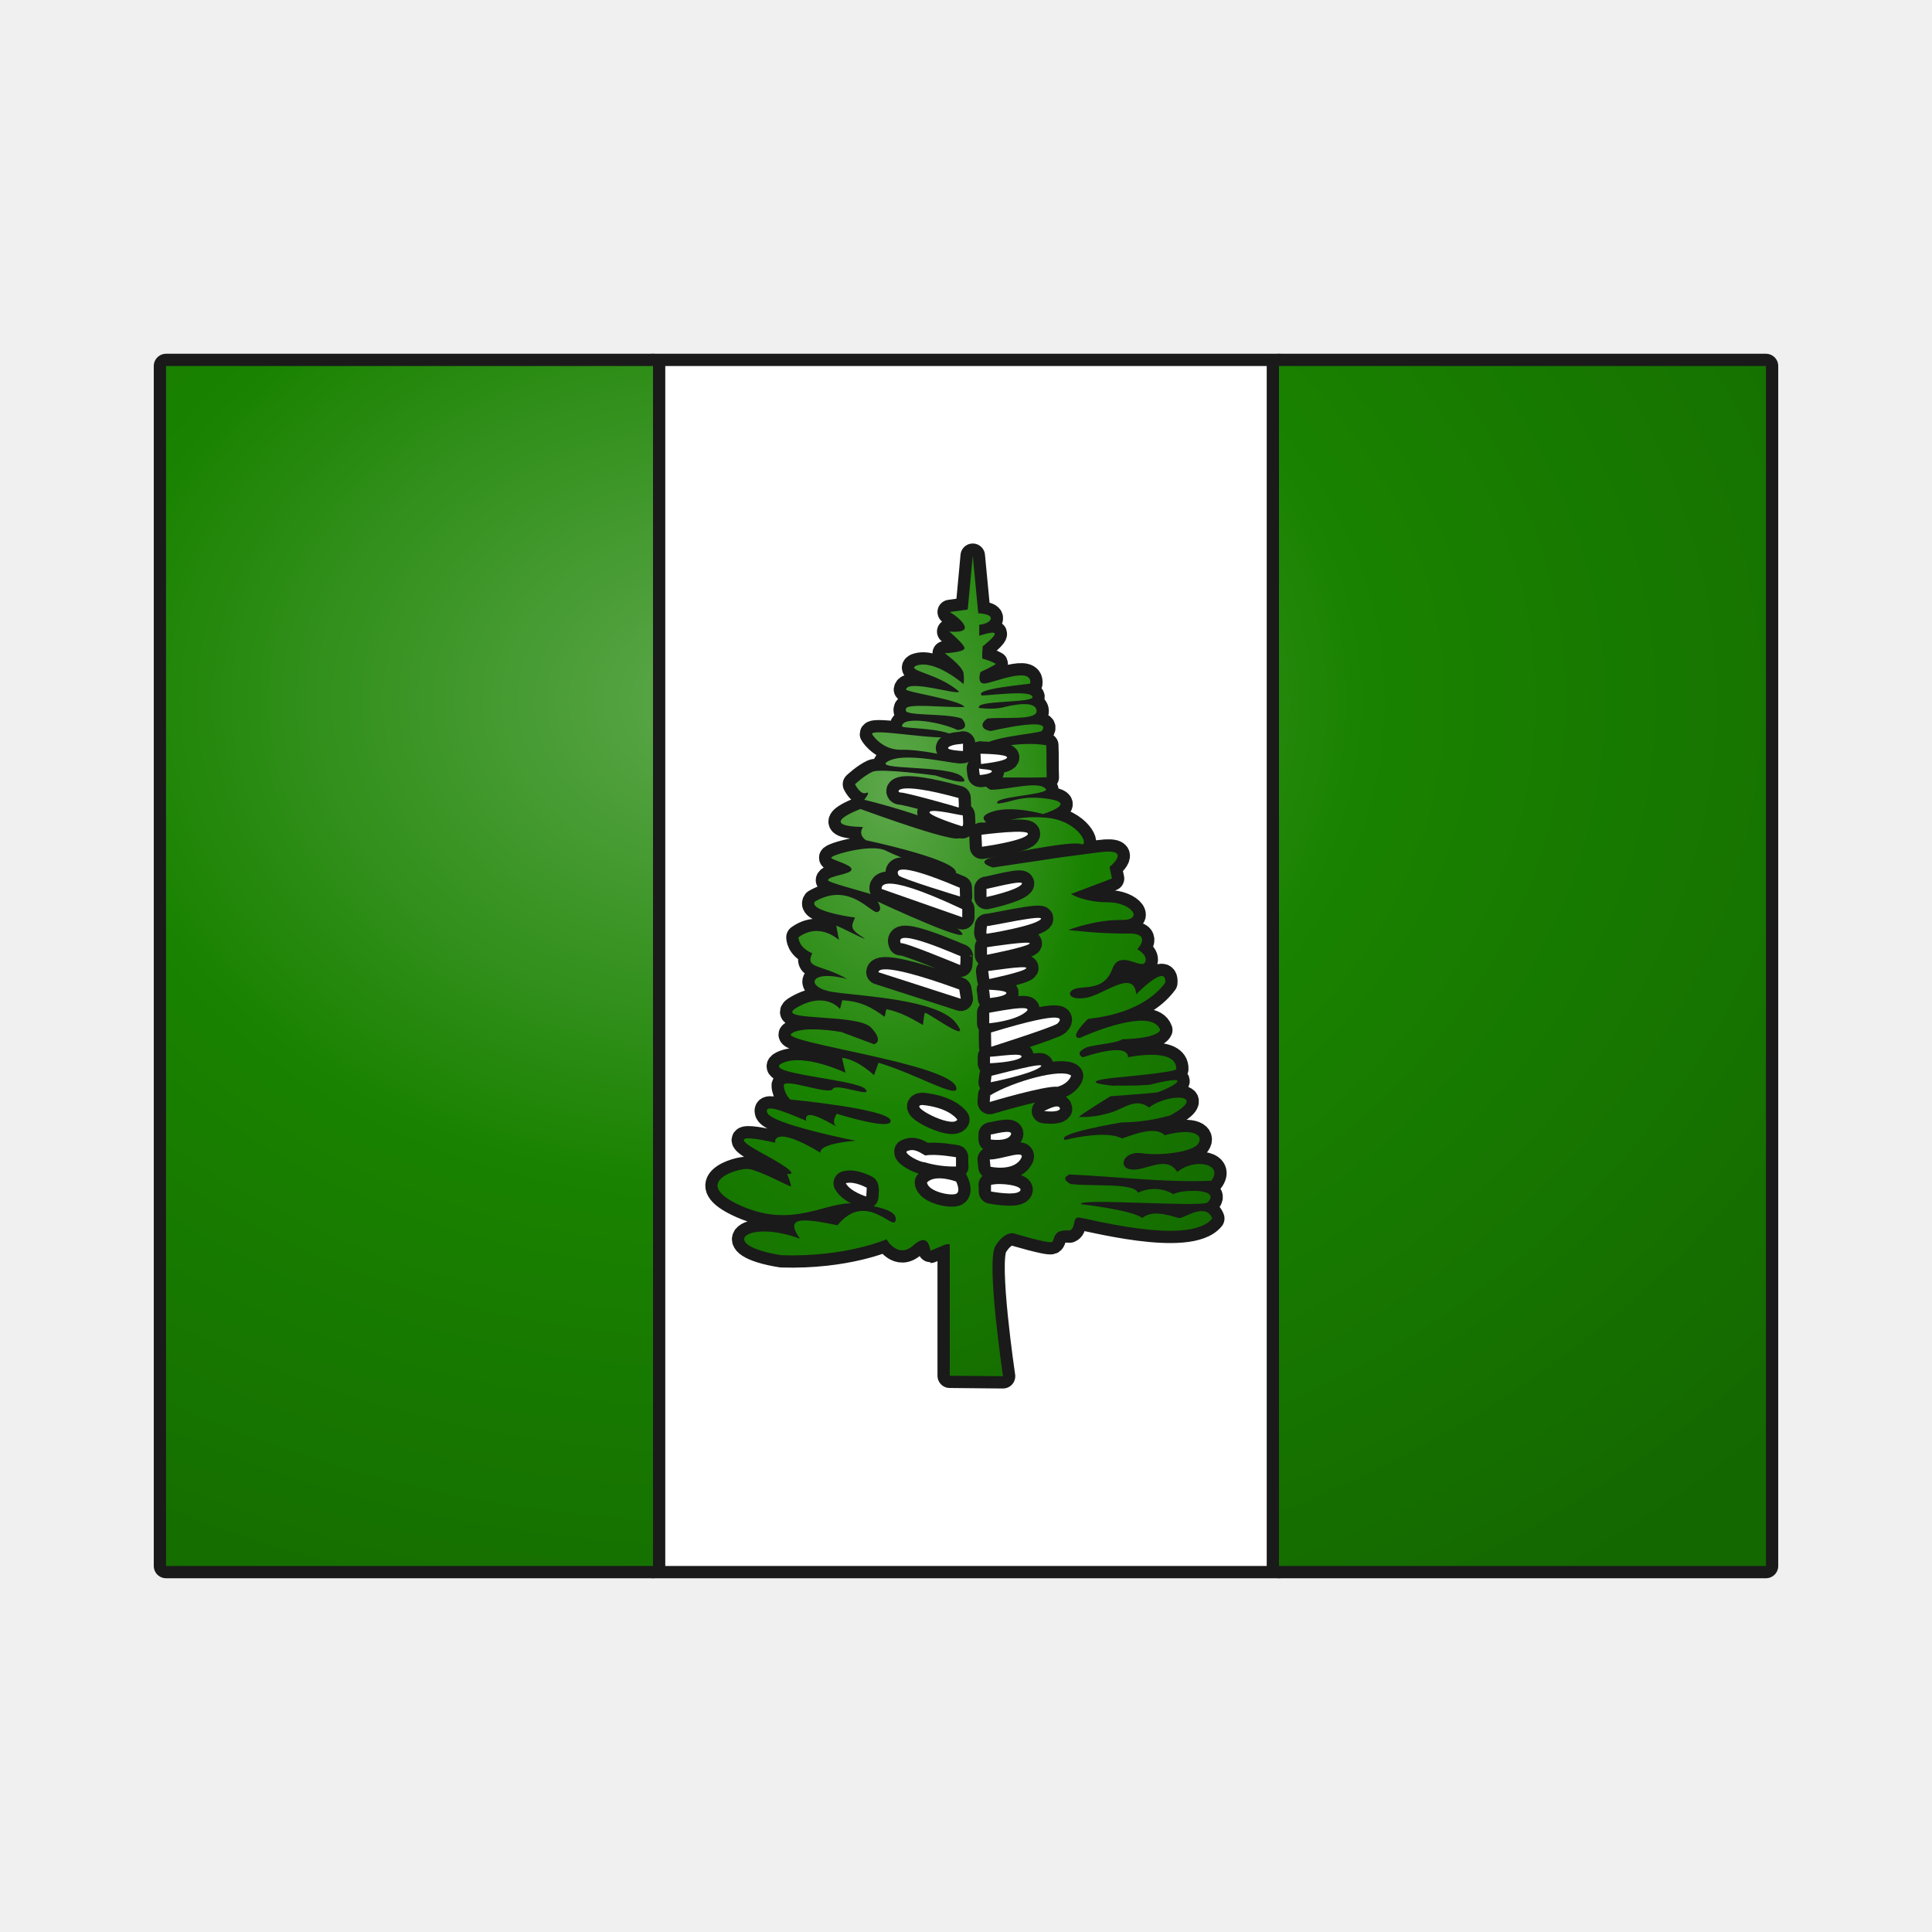
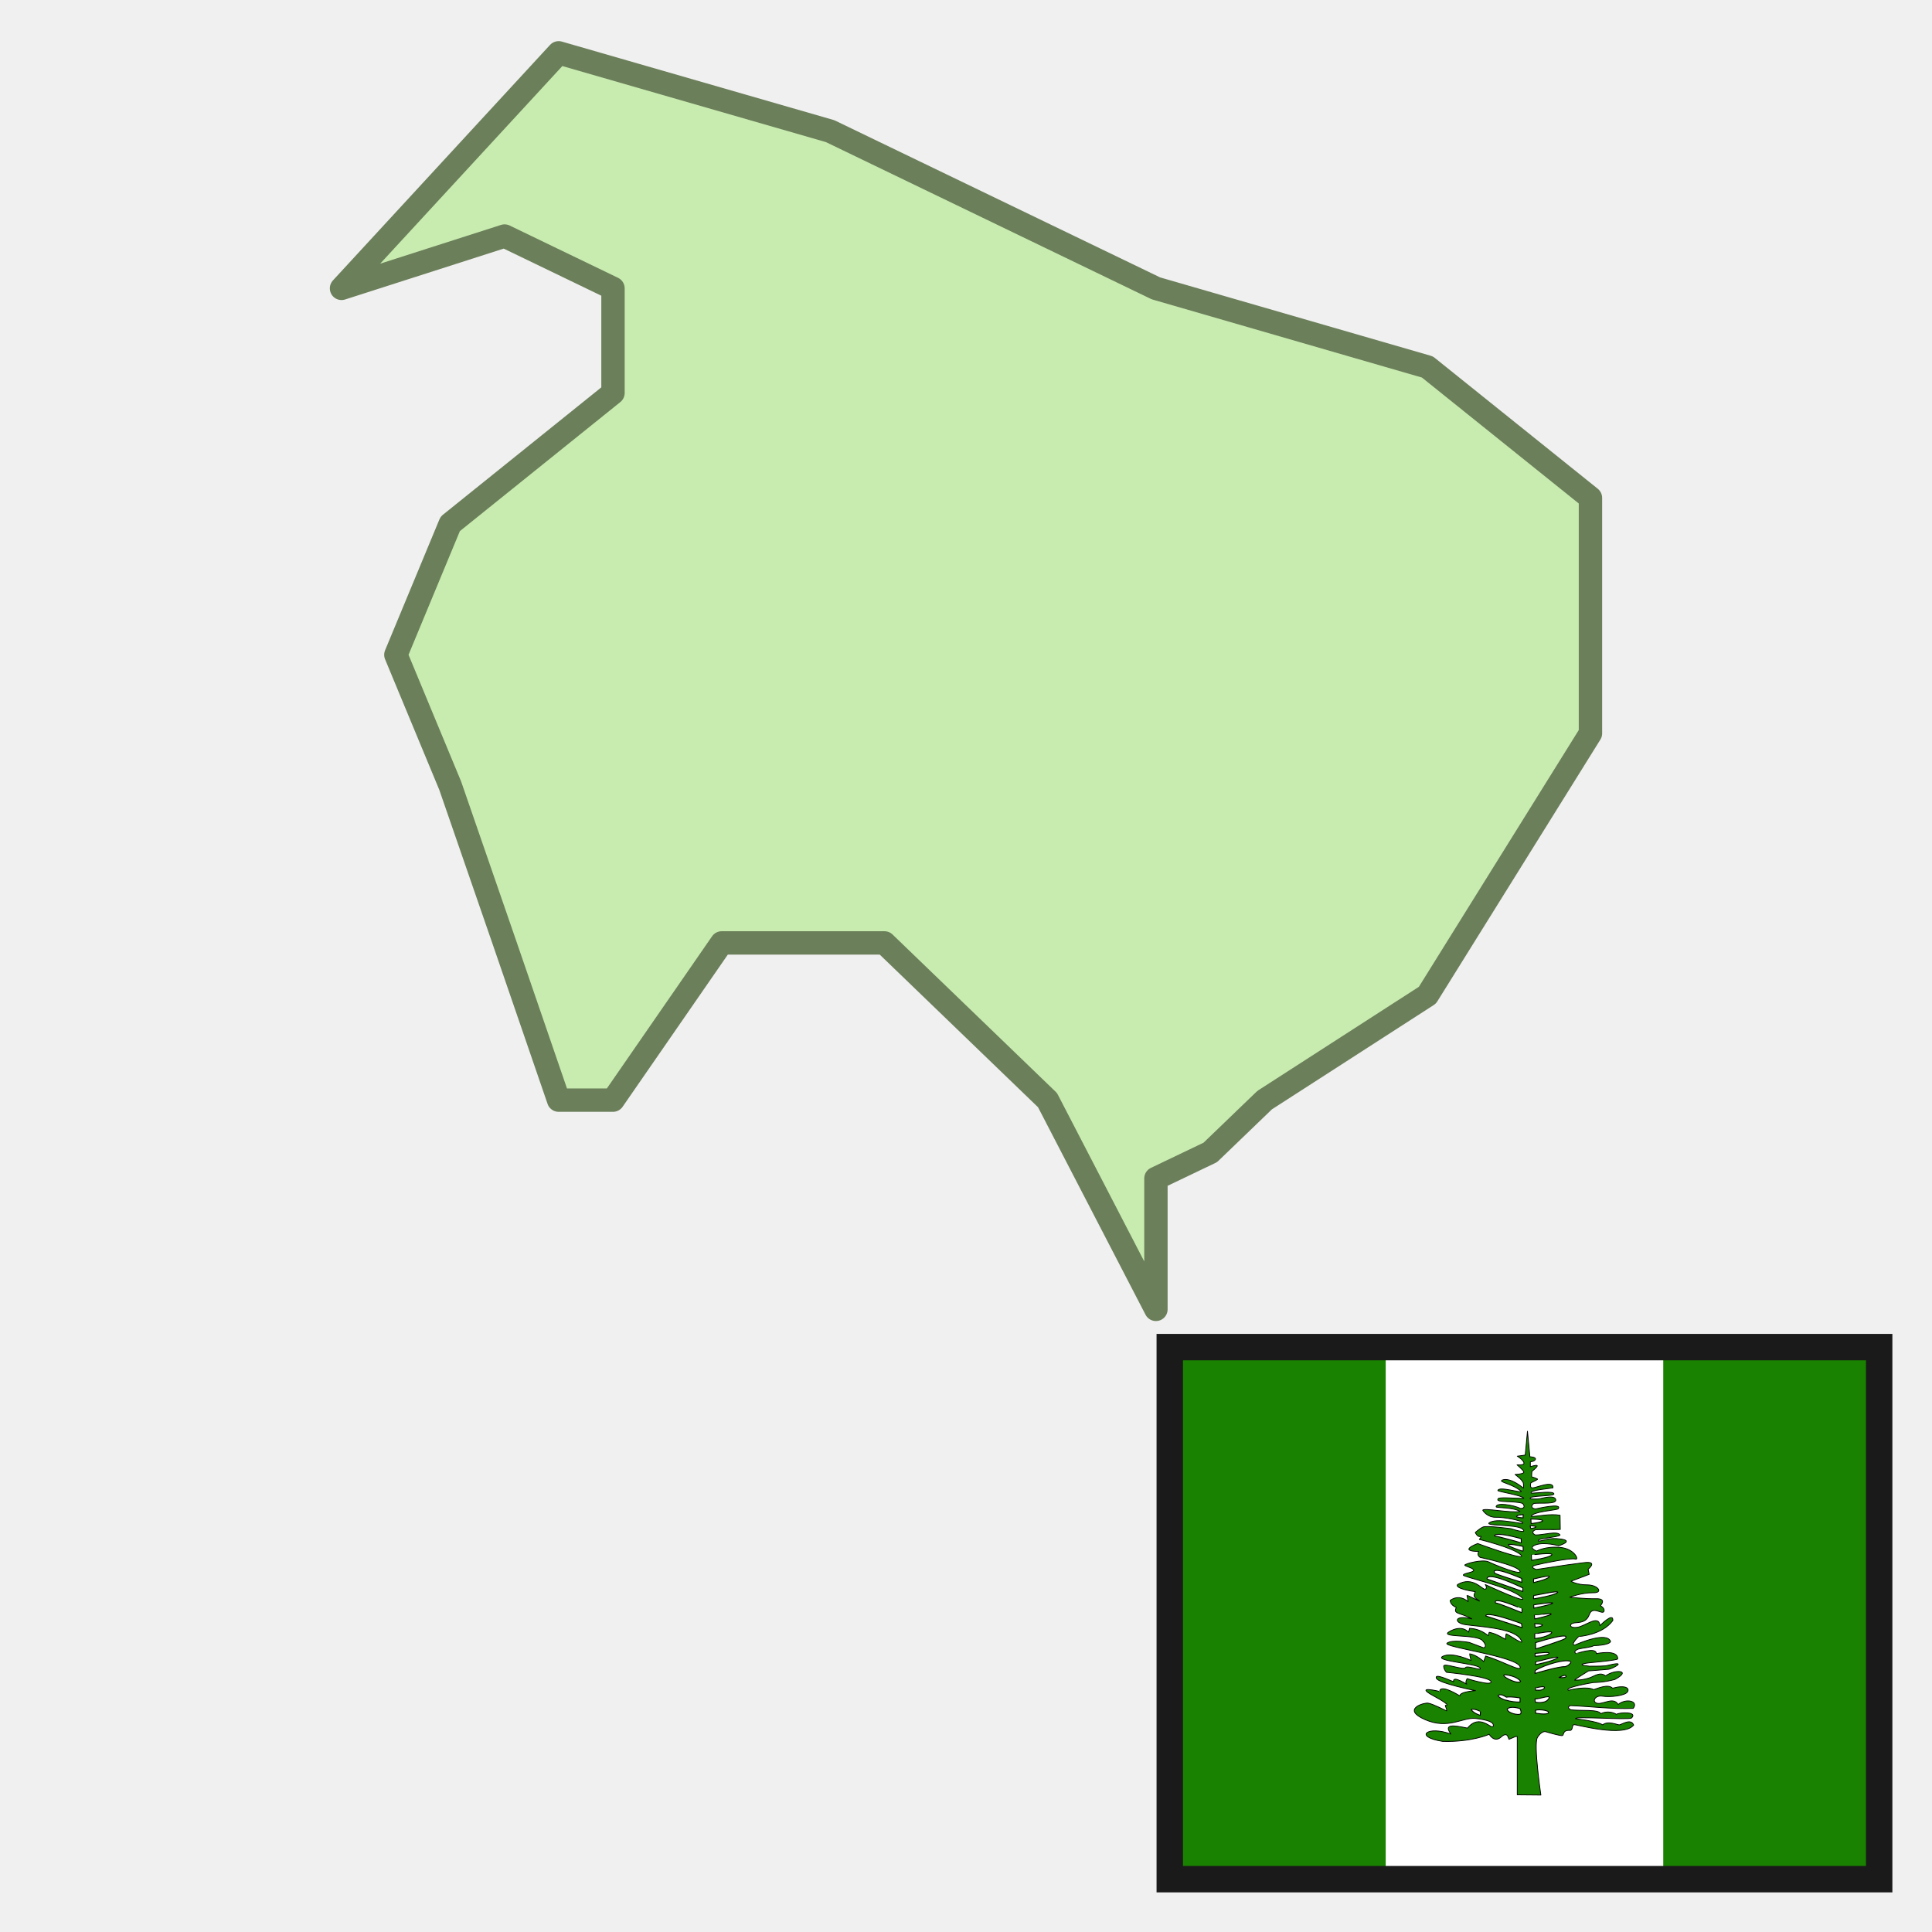
- <svg xmlns="http://www.w3.org/2000/svg" viewBox="0 0 512 512" data-copyright="© 2026 Sensory App House">
-   <defs>
-     <radialGradient id="s3d_198200" cx="0.35" cy="0.28" r="0.9">
-       <stop offset="0" stop-color="#5ea84c" />
-       <stop offset="0.45" stop-color="#198200" />
-       <stop offset="1" stop-color="#146800" />
-     </radialGradient>
-   </defs>
-   <g data-fit="1" transform="translate(44.00 97.00) scale(0.6625)">
+ <svg xmlns="http://www.w3.org/2000/svg" viewBox="0 0 512 512">
+   <g transform="translate(57.75 -17.75) scale(0.7744)">
+     <path d="M 209.5 67.8 L 321.0 121.6 L 413.9 148.5 L 469.7 193.3 L 469.7 273.9 L 413.9 363.5 L 358.2 399.4 L 339.6 417.3 L 321.0 426.2 L 321.0 453.1 L 321.0 471.0 L 283.9 399.4 L 228.1 345.6 L 172.4 345.6 L 135.2 399.4 L 116.6 399.4 L 98.1 345.6 L 79.5 291.8 L 60.9 247.0 L 79.5 202.2 L 135.2 157.4 L 135.2 121.6 L 98.1 103.7 L 42.3 121.6 L 116.6 41.0 L 209.5 67.8 Z" fill="#c8ecb0" stroke="#6b7f5a" stroke-width="8" stroke-linejoin="round" fill-rule="evenodd" />
+   </g>
+   <rect x="310" y="357" width="188" height="141" fill="#ffffff" />
+   <g transform="translate(310 357) scale(0.29375)">
    <g fill-rule="evenodd">
-       <path fill="#fff" d="M194.8 0h250.4v480H194.8z" stroke="#1a1a1a" stroke-width="9.81" stroke-linejoin="round" stroke-linecap="round" paint-order="stroke fill" />
-       <path fill="url(#s3d_198200)" data-flat="#198200" d="M0 0h194.8v480H0zm445.2 0H640v480H445.2z" stroke="#1a1a1a" stroke-width="9.81" stroke-linejoin="round" stroke-linecap="round" paint-order="stroke fill" />
-       <path fill="url(#s3d_198200)" data-flat="#198200" stroke="#1a1a1a" stroke-linecap="round" stroke-linejoin="round" stroke-width="9.81" d="M313.5 351.3v52.6l21.3.2s-6.8-45.8-3.1-52c3.7-6 7.2-5.2 7.2-5.2s13.9 4.2 15.4 3.5c1.5-.6-.2-5.2 7.2-4.6 2.4-.9 1.1-5 3.3-5.2s44.5 11.8 53.7.4c-2.4-6.4-10.7-.5-12.9-.2-2 0-10.3-4-15.1 0-4.4-3.3-24.4-5.5-24.4-5.5-2.6-2.6 47.6 1.3 50.5-.7 5.9-5.9-11-5.2-13.6-3.3a15 15 0 0 0-14.2-.6c-1.7-4.1-18-2.4-27-3.5-3-1.7-2.5-2.7-.5-3.8 19 .8 37.8 3.3 56.8 2.5 5.1-6.7-6.5-9.3-13.6-3.5-4.2-7-12.7-.3-18.4-1s-3-7.6 4.2-6.5 20.1-.4 22.5-3.7-1.4-6.7-13.3-3.5c-4-4-13 0-17.1 1.3-5.6-3.1-18.5-.5-22.8.6-4.3-2.6 22.5-7 22.5-7 10.4-.2 16.3-2 19.5-2.8 15.7-8.4-.2-9.3-8.4-3.2-5.1-4-10 .3-14.6 1.8a38 38 0 0 1-13.4 2c0-.6 12.6-8.3 12.6-8.3s15.3-1.1 18.4-1.5c3-.5 18.8-8.5-2.7-3.1-7.4.6-11.8.2-14.7.4-16.5-1.7 1.6-3.3 1.6-3.3s23.4-2.1 23.7-3.3c.4-9-19.1-4.8-19.3-4.8 0-6.5-18.2.2-18.2 0-3.5-2 2-4.1 2-4.1 4.8-1.2 12-1.6 13.9-3.1 0 0 13.6-.1 15.2-3.7-3.3-9.3-28.8 1.6-32.2 3.2-4.6 0 3-7.4 3.3-7.6.2-.3 21-1.1 30.9-14.5.7-8.1-11.6 4.6-11.6 4.6-1-10.6-13.4.7-20.6 1.5-7.3 1-7.5-3.3-2.5-4 5-.6 10.8-.1 13.6-7.8 2.9-7.7 11.4.4 13-2.4 1.5-2.9-3.1-5.3-3.1-5.3s6.4-6.6-4-6.3c-10.2.2-23.6-1.4-23.6-1.4s10.7-4.1 20.8-4c10 .3 4.6-7.1-5-7.1s-14.7-3.3-14.7-3.3l16.4-6.2-1-4.6s9.6-7.7-4-5.9l-15.2 2-27.4 4.1c-.2 0-7.4-2.2-.4-4s31.8-6.7 35.5-5.4-.4-9.2-13.6-10.5S331 184 331 184s-8.5-3.1-.6-5.7c7.9-2.7 20.4.9 20.4.9s14-4.2 2.4-6-15.3 1.6-20.6 1.8c-2.1-2.7 18.2-3.3 19.5-5.5-2.2-4-14.8 0-22.2 0-3-1.3-3.3-3.5.3-4.8 7.5-.3 14.6.1 22.1-.2-.2-4 0-8.7-.2-12.8-9.6-1.7-20.8 1.3-26.1 1 1.4-4.3 22-5.5 24.3-6.7 4.8-6-20.1 0-20.4 0-4.3-.6-4-3.4-1.3-5 6.4-.7 20.6 1 19.6-3.4-.8-4-10-1.9-13.6-1-3.8.9-9.3.2-9.3.2-2.3-3.2 21.5-1.9 21.3-4.4-.3-2.8-15.1-.8-20.2-.6-3.9-2.7 19-4.5 19.3-4.8.9-7.3-15.3 0-18.4 0s-1.5-4.6-1.5-4.6 6.3-2.9 6.1-3.3a22 22 0 0 0-5.2-2c-.5 0 0-5 0-5s5.2-4 4.8-5.1-6.2.9-6.2.9v-4.4s4.2-.4 4.6-2.4c.5-2-5-2.2-5-2.2l-2.2-23-2 21.5-7.2 1s5 2.9 6 5.8c.8 2.8-6.2 2-6.2 2s5.7 4.8 6.1 6.5c.5 1.8-7.9 2.2-7.9 2.2s7 5 7.5 7.9c.4 2.8 0 4.4 0 4.4s-11.6-10.1-19-7.3c-4 2 8.8 3 17.2 10.3 0 1.7-20.5-5-21.2-.8.4 1.1 21.9 4.2 23.4 7-7.8.3-24-1.7-23.4.9-1.7 3 15.2 1.3 22.3 3.7 2.1 2.4 1.9 4.4-1.7 4.6-6.9-3.3-22.1-5.7-22.2-1.5.1 1 15.8.4 21.5 4.1-7.6 1.8-33.4-3.5-33.5-1 .7 1.3 4.8 6.5 11.8 6.3s23.3 2.8 24.4 5-21.1-4.6-29.4-.6c-8.4 4 23.9 1.5 29.1 6.3 5.3 4.9-10.5-.4-10.5-.4s-22-3-25.2-1.5c-3.3 1.5-7 5-7 5s2.2 4.4 4.4 3.5-.7 2.7-.7 2.7 30.7 7.4 37.5 14-39-10.3-39-10.3-18.5 6.8 1 7.2c-2.2 3.3 1.2 5.3 1.2 5.3s32.4 6.8 35.7 12-22.1-5-27.9-7.9c-5.7-2.8-21.9 1.8-21.7 2.9.3 1 8 2.6 8.1 4.6.3 2-9.4 2.6-9.4 4.4 0 1.7 41 10.3 52 19.5s-32.2-11-32.2-11 2.4 3.3 0 4.2c-2.5.9-11-12.3-25-4.2-2.6 3.4 12.2 6 16 6.4-1.3 3.3-2.4 4.4 2.8 7.7s-10.3-4.8-10.3-4.4l1.1 5.7c-4.8-4-10.7-5.1-16.2-1.1 0 0-.2 4 5.5 6.4-3.1 6.3 3.5 4.3 14 10.3-15.6-4.1-16.9 3.5-5.7 5.2s41.9 2.9 49.1 12.3-10.3-3.6-12.3-4c-.4.3-.8 4.9-.8 4.9-4.7-2.7-9-5.2-14.6-6.3-.5.9-.3 2.1-.8 3-5-3.7-9.5-6.2-16.9-6.6l-.9 3.5s-6.1-7.7-18.2 0c-6.7 4.9 25.5 1.8 30.7 7.5 5.3 5.7 1.1 6.6 1.1 6.6l-13.1-4.9s-15.6-2.8-20 .7 64 12 66 21.5c1.4 5-16-5.4-31.1-9.9l-1.8 5s-6-6-12.7-7c-.2 0 1.3 6 1.3 6s-16.8-8-25.4-3.8 29.8 6.4 33.3 10.3-11.6-2.6-13 0c-1.2 2.7-19.9-4.8-19.6-1.3s2.6 5.5 2.6 5.5 38.8 3.7 40.1 8.3-21.5-2.6-21.5-2.6-2.2 3.3-.4 4.8c1.7 1.6-13.2-8.7-11.8-2-4.9-1.9-17.4-7.8-15.6-3.2s35.3 11.2 35.3 11.2-14.7 1-14 4.8c-19-11.5-18.5-4.2-18-4s-24.4-6.1-5.7 4 10 8.3 10.3 8.5c.2.2 2 5 1.5 5s-12.7-6.5-16.9-7-23.9 5.5-2.8 14.8 34-2.2 45.6-1c11.6 1.4 17 3.4 16 7-1.1 3.8-11.9-12.1-23.2 1.7-13-2.6-21.7-4-15 5.4-21-7.9-34 2.4-7.4 6.6 26 .8 42-6.4 42-6.4s4.5 8.1 10.8 2.4 6.6 2.2 6.8 2.2l6.2-2.6z" paint-order="stroke fill" />
-       <path fill="#fff" stroke="#1a1a1a" stroke-linecap="round" stroke-linejoin="round" stroke-width="9.81" d="M316 320.2v-3.7s-8.2-1.5-12.3-.7c-2.3-1.3-4.6-3.1-7.5-1.6-.5 1.2 5.3 4.3 7.2 4.3a41 41 0 0 0 12.7 1.7zm0 6s-8.3-3.1-11.6.4c.5 3.7 9.7 5.5 11.7 4.5 1.9-1 0-4.8-.1-5zm14 1.4v2.6s9.8 1.9 11.6-.2-8-3.5-11.7-2.4zm-.5-10.2.3 2.9s8.6 1.9 11.9-2.8-7.5 0-12.2-.1m.4-10v2s6.5 1 8-1.8c1.4-2.8-7.8 0-8-.2m-13.4-6c-1-1.3-4.5-4.8-13.8-5.8-6.5 0 11.7 9.5 13.8 5.9zm13.2-9.7-.2 2.7s22-6.6 27.1-6.1c4.6-1.3 5.6-4.5 5.4-4.5-4-2.9-22.9 2.3-32.3 7.9m.5-7.8-.3 2.6s15.5-3 19.7-6-19.2 3.5-19.4 3.4m-.6-7.6v2.6s10.3-.4 12.5-2.4c1.3-2.1-9.2-.3-12.5-.2m21.6 21.7s5.4.8 6.4-.8c-.2-2.8-6.4 1-6.4.8M330 266.6l.1 5.7s24.9-7.9 26.5-9.3c1.5-1.5 5-6-26.6 3.6m-.7-7.9v4.2s10-.8 14.6-4.5-14.6.4-14.6.3m-12-9.3.6 3.7-32.9-10.6c.1 0-1.6-5.4 32.3 6.9m.5-13.3c0 .4 0 3.6-.2 3.5 0 0-22.8-9.5-23.7-8.7-3-7 24 5.4 24 5.2zm11.1 6 .4 3.1s14-2.9 14.8-4.3-15.2 1.2-15.2 1.1zm.3 7.4c.2.7.4 3.3.4 3.3s5.6-.5 6.5-1.8c.8-1.3-6.9-1.5-6.9-1.5m-.8-17v3s15.4-3 17-4.4c1.7-1.5-17.3 1.4-17 1.4m0-8.5c0 .2-.5 3.1-.1 3.1s18.6-3 21.5-5.7c2.8-2.5-21 2.9-21.3 2.6zm-.2-14.9v3.3s11.8-2.5 14-5-14 2-14 1.7m-2-21.6.2 4.8s16-2.2 18.2-4.8c2.3-2.7-18.5 0-18.4 0m-7.4-36.5v3s-7.5-.3-5.7-1.6 5.7-1.1 5.7-1.4m7 4 .2 4.2s9.7-1 10.4-2.5-10.4-1.6-10.6-1.6zm-.6 6s.2 2.6.4 2.6 3.9-.3 4.7-1.3-4.7-1-5-1.3zm-8.2 11.8c0 .3.3 4 0 3.8s-21.2-6.1-23.2-6c-1.9 0-2.4-4.9 23.2 2.2m1.7 6.9c0 .7.5 4.6-.3 4.4-.7-.2-14.3-4.5-12.9-5.8s13.2 1.7 13.2 1.4m-1.2 29 .1 3.5s-23.7-7.2-24.5-8.4-3.1-6.8 24.4 4.9m1 8.5v3.3l-32.2-11.3s-2.6-8.4 32.1 8z" paint-order="stroke fill" />
-       <path fill="#fff" stroke="#1a1a1a" stroke-linejoin="round" stroke-width="9.81" d="m280.3 328.7-.2 3.5s-6.2-1.8-8.2-5.3c3.6-1 8.5 1.9 8.4 1.8z" stroke-linecap="round" paint-order="stroke fill" />
+       <path fill="#fff" d="M194.8 0h250.4v480H194.8z" />
+       <path fill="#198200" d="M0 0h194.8v480H0zm445.2 0H640v480H445.2z" />
+       <path fill="#198200" stroke="#000" stroke-linecap="round" stroke-linejoin="round" stroke-width=".7" d="M313.5 351.3v52.6l21.3.2s-6.8-45.8-3.1-52c3.7-6 7.2-5.2 7.2-5.2s13.9 4.2 15.4 3.5c1.5-.6-.2-5.2 7.2-4.6 2.4-.9 1.1-5 3.3-5.2s44.5 11.8 53.7.4c-2.4-6.4-10.7-.5-12.9-.2-2 0-10.3-4-15.1 0-4.4-3.3-24.4-5.5-24.4-5.5-2.6-2.6 47.6 1.3 50.5-.7 5.9-5.9-11-5.2-13.6-3.3a15 15 0 0 0-14.2-.6c-1.7-4.1-18-2.4-27-3.5-3-1.7-2.5-2.7-.5-3.8 19 .8 37.8 3.3 56.8 2.5 5.1-6.7-6.5-9.3-13.6-3.5-4.2-7-12.7-.3-18.4-1s-3-7.6 4.2-6.5 20.1-.4 22.5-3.7-1.4-6.7-13.3-3.5c-4-4-13 0-17.1 1.3-5.6-3.1-18.5-.5-22.8.6-4.3-2.6 22.5-7 22.5-7 10.4-.2 16.3-2 19.5-2.8 15.7-8.4-.2-9.3-8.4-3.2-5.1-4-10 .3-14.6 1.8a38 38 0 0 1-13.4 2c0-.6 12.6-8.3 12.6-8.3s15.3-1.1 18.4-1.5c3-.5 18.8-8.5-2.7-3.1-7.4.6-11.8.2-14.7.4-16.5-1.7 1.6-3.3 1.6-3.3s23.4-2.1 23.7-3.3c.4-9-19.1-4.8-19.3-4.8 0-6.5-18.2.2-18.2 0-3.5-2 2-4.1 2-4.1 4.8-1.2 12-1.6 13.9-3.1 0 0 13.6-.1 15.2-3.7-3.3-9.3-28.8 1.6-32.2 3.2-4.6 0 3-7.4 3.3-7.6.2-.3 21-1.1 30.9-14.5.7-8.1-11.6 4.6-11.6 4.6-1-10.6-13.4.7-20.6 1.5-7.3 1-7.5-3.3-2.5-4 5-.6 10.8-.1 13.6-7.8 2.9-7.7 11.4.4 13-2.4 1.5-2.9-3.1-5.3-3.1-5.3s6.4-6.6-4-6.3c-10.2.2-23.6-1.4-23.6-1.4s10.7-4.1 20.8-4c10 .3 4.6-7.1-5-7.1s-14.7-3.3-14.7-3.3l16.4-6.2-1-4.6s9.6-7.7-4-5.9l-15.2 2-27.4 4.1c-.2 0-7.4-2.2-.4-4s31.8-6.7 35.5-5.4-.4-9.2-13.6-10.5S331 184 331 184s-8.5-3.1-.6-5.7c7.9-2.7 20.4.9 20.4.9s14-4.2 2.4-6-15.3 1.6-20.6 1.8c-2.1-2.7 18.2-3.3 19.5-5.5-2.2-4-14.8 0-22.2 0-3-1.3-3.3-3.5.3-4.8 7.5-.3 14.6.1 22.1-.2-.2-4 0-8.7-.2-12.8-9.6-1.7-20.8 1.3-26.1 1 1.4-4.3 22-5.5 24.3-6.7 4.8-6-20.1 0-20.4 0-4.3-.6-4-3.4-1.3-5 6.4-.7 20.6 1 19.6-3.4-.8-4-10-1.9-13.6-1-3.8.9-9.3.2-9.3.2-2.3-3.2 21.5-1.9 21.3-4.4-.3-2.8-15.1-.8-20.2-.6-3.9-2.7 19-4.5 19.3-4.8.9-7.3-15.3 0-18.4 0s-1.5-4.6-1.5-4.6 6.3-2.9 6.1-3.3a22 22 0 0 0-5.2-2c-.5 0 0-5 0-5s5.2-4 4.8-5.1-6.2.9-6.2.9v-4.4s4.2-.4 4.6-2.4c.5-2-5-2.2-5-2.2l-2.2-23-2 21.5-7.2 1s5 2.9 6 5.8c.8 2.8-6.2 2-6.2 2s5.7 4.8 6.1 6.5c.5 1.8-7.9 2.2-7.9 2.2s7 5 7.5 7.9c.4 2.8 0 4.4 0 4.4s-11.6-10.1-19-7.3c-4 2 8.8 3 17.2 10.3 0 1.7-20.5-5-21.2-.8.4 1.1 21.9 4.2 23.4 7-7.8.3-24-1.7-23.4.9-1.7 3 15.2 1.3 22.3 3.7 2.1 2.4 1.9 4.4-1.7 4.6-6.9-3.3-22.1-5.7-22.2-1.5.1 1 15.8.4 21.5 4.1-7.6 1.8-33.4-3.5-33.5-1 .7 1.3 4.8 6.5 11.8 6.3s23.3 2.8 24.4 5-21.1-4.6-29.4-.6c-8.4 4 23.9 1.5 29.1 6.3 5.3 4.9-10.5-.4-10.5-.4s-22-3-25.2-1.5c-3.3 1.5-7 5-7 5s2.2 4.4 4.4 3.5-.7 2.7-.7 2.7 30.7 7.4 37.5 14-39-10.3-39-10.3-18.5 6.8 1 7.2c-2.2 3.3 1.2 5.3 1.2 5.3s32.4 6.8 35.7 12-22.1-5-27.9-7.9c-5.7-2.8-21.9 1.8-21.7 2.9.3 1 8 2.6 8.1 4.6.3 2-9.4 2.6-9.4 4.4 0 1.7 41 10.3 52 19.5s-32.2-11-32.2-11 2.4 3.3 0 4.2c-2.5.9-11-12.3-25-4.2-2.6 3.4 12.2 6 16 6.4-1.3 3.3-2.4 4.4 2.8 7.7s-10.3-4.8-10.3-4.4l1.1 5.7c-4.8-4-10.7-5.1-16.2-1.1 0 0-.2 4 5.5 6.4-3.1 6.3 3.5 4.3 14 10.3-15.6-4.1-16.9 3.5-5.7 5.2s41.9 2.9 49.1 12.3-10.3-3.6-12.3-4c-.4.3-.8 4.9-.8 4.9-4.7-2.7-9-5.2-14.6-6.3-.5.9-.3 2.1-.8 3-5-3.7-9.5-6.2-16.9-6.6l-.9 3.5s-6.1-7.7-18.2 0c-6.7 4.9 25.5 1.8 30.7 7.5 5.3 5.7 1.1 6.6 1.1 6.6l-13.1-4.9s-15.6-2.8-20 .7 64 12 66 21.5c1.4 5-16-5.4-31.1-9.9l-1.8 5s-6-6-12.7-7c-.2 0 1.3 6 1.3 6s-16.8-8-25.4-3.8 29.8 6.4 33.3 10.3-11.6-2.6-13 0c-1.2 2.7-19.9-4.8-19.6-1.3s2.6 5.5 2.6 5.5 38.8 3.7 40.1 8.3-21.5-2.6-21.5-2.6-2.2 3.3-.4 4.8c1.7 1.6-13.2-8.7-11.8-2-4.9-1.9-17.4-7.8-15.6-3.2s35.3 11.2 35.3 11.2-14.7 1-14 4.8c-19-11.5-18.5-4.2-18-4s-24.4-6.1-5.7 4 10 8.3 10.3 8.5c.2.2 2 5 1.5 5s-12.7-6.5-16.9-7-23.9 5.5-2.8 14.8 34-2.2 45.6-1c11.6 1.4 17 3.4 16 7-1.1 3.8-11.9-12.1-23.2 1.7-13-2.6-21.7-4-15 5.4-21-7.9-34 2.4-7.4 6.6 26 .8 42-6.4 42-6.4s4.5 8.1 10.8 2.4 6.6 2.2 6.8 2.2l6.2-2.6z" />
+       <path fill="#fff" stroke="#000" stroke-linecap="round" stroke-linejoin="round" stroke-width=".8" d="M316 320.2v-3.7s-8.2-1.5-12.3-.7c-2.3-1.3-4.6-3.1-7.5-1.6-.5 1.2 5.3 4.3 7.2 4.3a41 41 0 0 0 12.7 1.7zm0 6s-8.3-3.1-11.6.4c.5 3.7 9.7 5.5 11.7 4.5 1.9-1 0-4.8-.1-5zm14 1.4v2.6s9.8 1.9 11.6-.2-8-3.5-11.7-2.4zm-.5-10.2.3 2.9s8.6 1.9 11.9-2.8-7.5 0-12.2-.1m.4-10v2s6.5 1 8-1.8c1.4-2.8-7.8 0-8-.2m-13.4-6c-1-1.3-4.5-4.8-13.8-5.8-6.5 0 11.7 9.5 13.8 5.9zm13.2-9.7-.2 2.7s22-6.6 27.1-6.1c4.6-1.3 5.6-4.5 5.4-4.5-4-2.9-22.9 2.3-32.3 7.9m.5-7.8-.3 2.6s15.5-3 19.7-6-19.2 3.5-19.4 3.4m-.6-7.6v2.6s10.3-.4 12.5-2.4c1.3-2.1-9.2-.3-12.5-.2m21.6 21.7s5.4.8 6.4-.8c-.2-2.8-6.4 1-6.4.8M330 266.6l.1 5.7s24.9-7.9 26.5-9.3c1.5-1.5 5-6-26.6 3.6m-.7-7.9v4.2s10-.8 14.6-4.5-14.6.4-14.6.3m-12-9.3.6 3.7-32.9-10.6c.1 0-1.6-5.4 32.3 6.9m.5-13.3c0 .4 0 3.6-.2 3.5 0 0-22.8-9.5-23.7-8.7-3-7 24 5.4 24 5.2zm11.1 6 .4 3.1s14-2.9 14.8-4.3-15.2 1.2-15.2 1.1zm.3 7.4c.2.7.4 3.3.4 3.3s5.6-.5 6.5-1.8c.8-1.3-6.9-1.5-6.9-1.5m-.8-17v3s15.4-3 17-4.4c1.7-1.5-17.3 1.4-17 1.4m0-8.5c0 .2-.5 3.1-.1 3.1s18.6-3 21.5-5.7c2.8-2.5-21 2.9-21.3 2.6zm-.2-14.9v3.3s11.8-2.5 14-5-14 2-14 1.7m-2-21.6.2 4.8s16-2.2 18.2-4.8c2.3-2.7-18.5 0-18.4 0m-7.4-36.5v3s-7.5-.3-5.7-1.6 5.7-1.1 5.7-1.4m7 4 .2 4.2s9.7-1 10.4-2.5-10.4-1.6-10.6-1.6zm-.6 6s.2 2.6.4 2.6 3.9-.3 4.7-1.3-4.7-1-5-1.3zm-8.2 11.8c0 .3.3 4 0 3.8s-21.2-6.1-23.2-6c-1.9 0-2.4-4.9 23.2 2.2m1.7 6.9c0 .7.5 4.6-.3 4.4-.7-.2-14.3-4.5-12.9-5.8s13.2 1.7 13.2 1.4m-1.2 29 .1 3.5s-23.7-7.2-24.5-8.4-3.1-6.8 24.4 4.9m1 8.5v3.3l-32.2-11.3s-2.6-8.4 32.1 8z" />
+       <path fill="#fff" stroke="#000" stroke-linejoin="round" stroke-width=".8" d="m280.3 328.7-.2 3.5s-6.2-1.8-8.2-5.3c3.6-1 8.5 1.9 8.4 1.8z" />
    </g>
+     <rect x="1" y="1" width="638" height="478" fill="none" stroke="#000000" stroke-width="2" />
  </g>
+   <rect x="310" y="357" width="188" height="141" fill="none" stroke="#1a1a1a" stroke-width="7" />
</svg>
